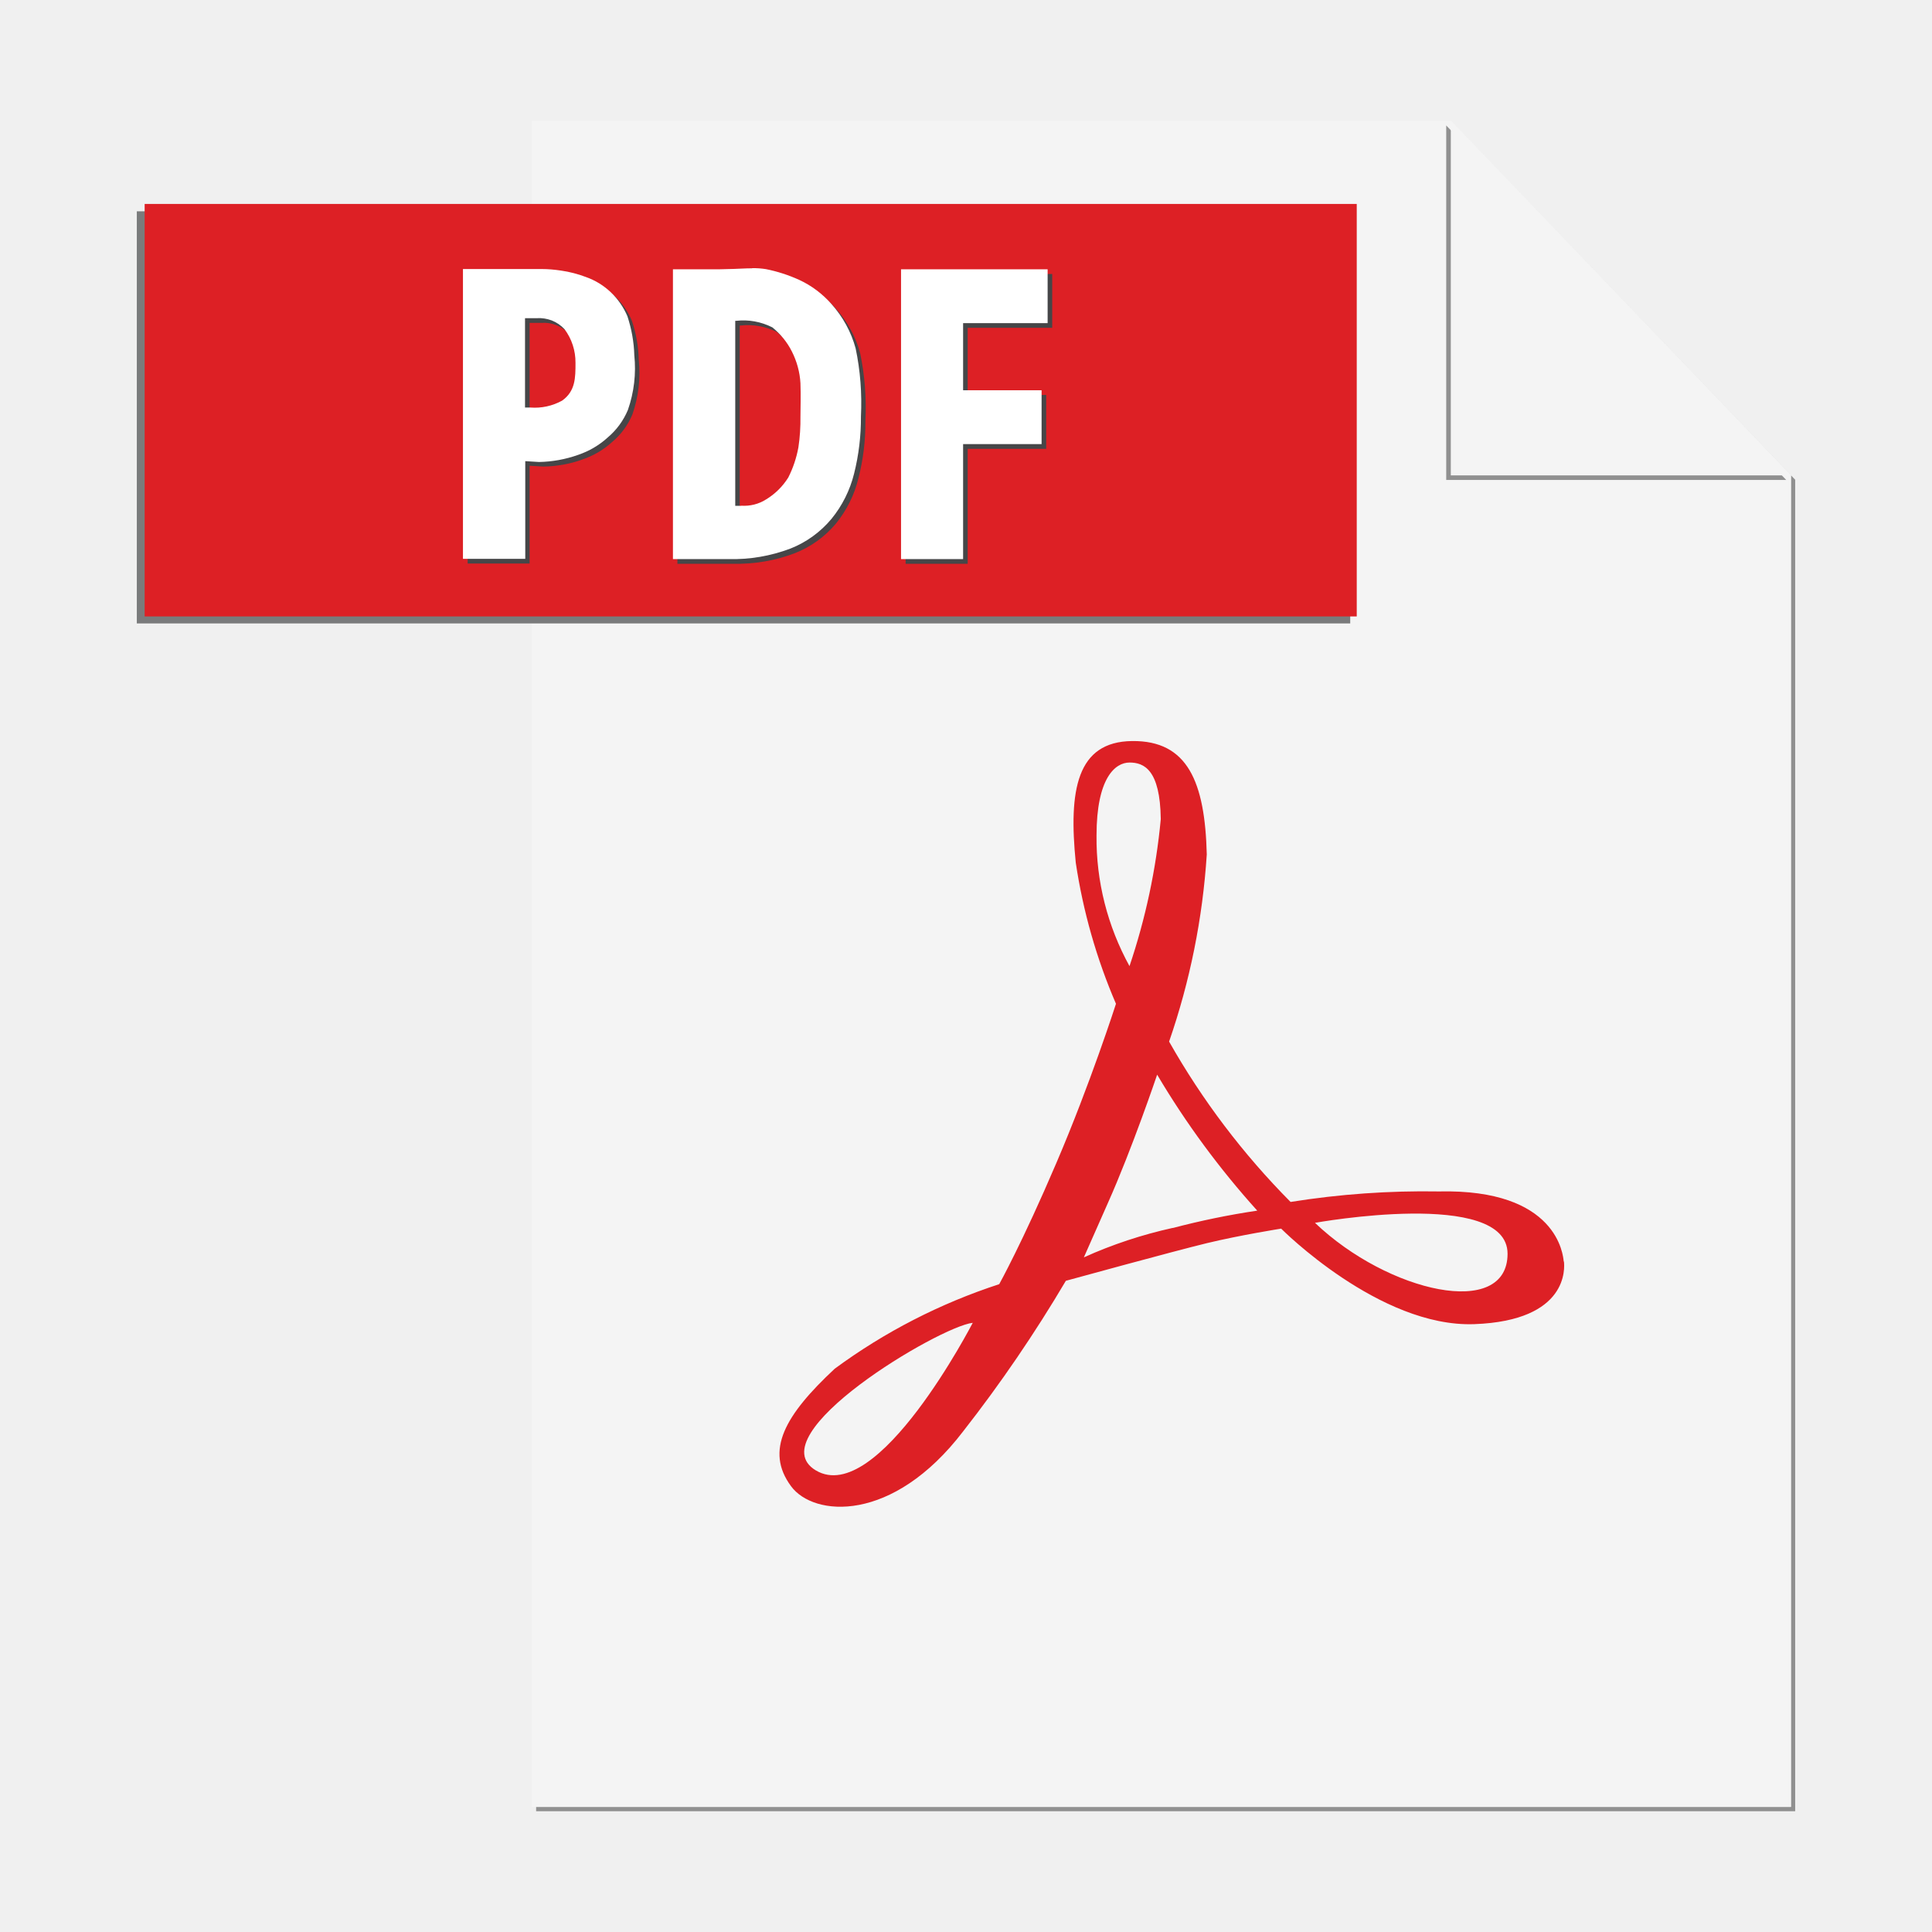
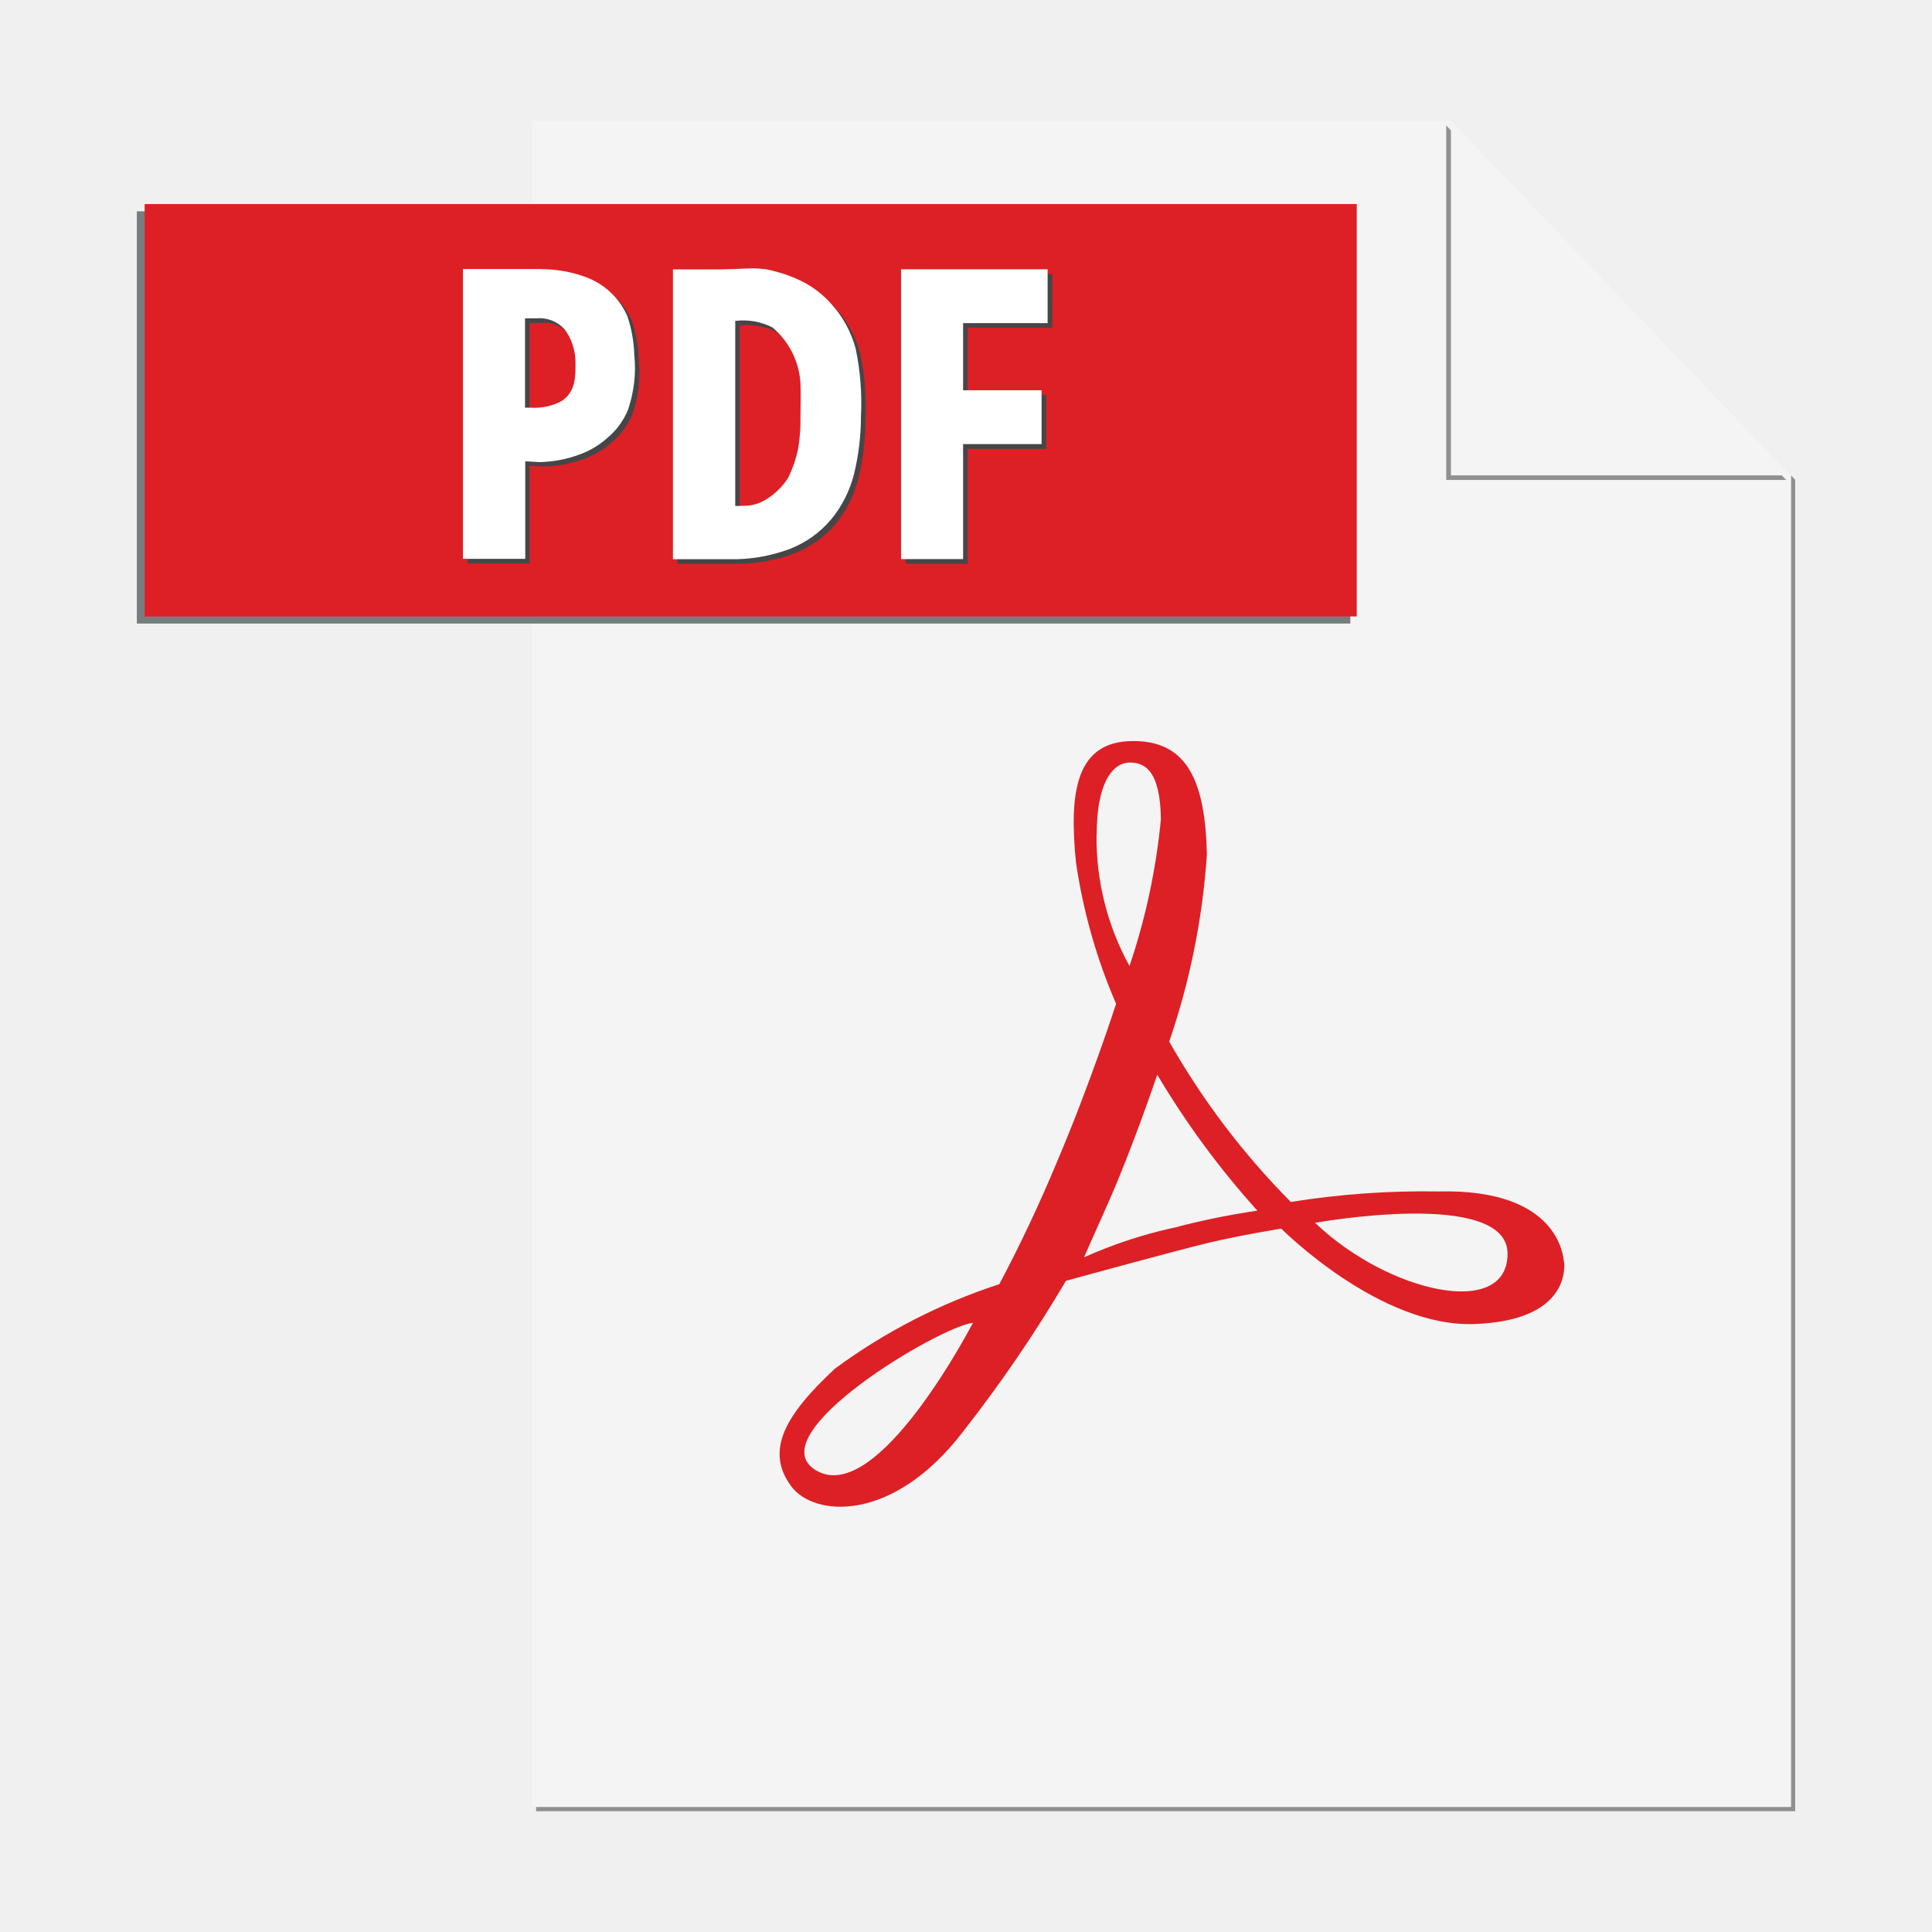
- <svg xmlns="http://www.w3.org/2000/svg" width="16" height="16" viewBox="0 0 16 16" fill="none">
-   <path d="M12.05 1.036L14.832 3.936V14.964H4.44V15H14.867V3.973L12.05 1.036Z" fill="#909090" />
-   <path d="M12.015 1H4.404V14.964H14.832V3.937L12.015 1Z" fill="#F4F4F4" />
-   <path d="M4.328 1.75H1.133V5.163H11.182V1.75H4.328Z" fill="#7A7B7C" />
-   <path d="M11.236 5.105H1.198V1.689H11.236V5.105Z" fill="#DD2025" />
-   <path d="M4.526 2.267H3.873V4.667H4.386V3.857L4.5 3.864C4.61 3.862 4.72 3.843 4.824 3.805C4.915 3.774 4.999 3.725 5.07 3.66C5.143 3.599 5.2 3.521 5.237 3.433C5.288 3.287 5.306 3.132 5.29 2.979C5.287 2.869 5.268 2.761 5.233 2.657C5.202 2.582 5.155 2.514 5.096 2.458C5.036 2.402 4.966 2.359 4.889 2.332C4.823 2.307 4.755 2.29 4.685 2.28C4.632 2.271 4.579 2.267 4.526 2.267M4.431 3.414H4.386V2.674H4.483C4.526 2.671 4.568 2.677 4.608 2.693C4.648 2.709 4.683 2.733 4.713 2.764C4.773 2.845 4.805 2.943 4.804 3.043C4.804 3.166 4.804 3.278 4.693 3.356C4.613 3.4 4.522 3.421 4.431 3.414ZM6.266 2.26C6.211 2.26 6.157 2.264 6.119 2.266L6 2.269H5.61V4.669H6.069C6.244 4.673 6.419 4.644 6.583 4.581C6.715 4.529 6.832 4.445 6.923 4.336C7.012 4.226 7.076 4.098 7.109 3.961C7.149 3.806 7.168 3.647 7.167 3.487C7.176 3.298 7.162 3.109 7.123 2.923C7.086 2.787 7.017 2.662 6.923 2.557C6.849 2.472 6.758 2.404 6.655 2.357C6.568 2.316 6.476 2.286 6.381 2.268C6.343 2.262 6.305 2.259 6.267 2.259M6.176 4.228H6.126V2.696H6.133C6.236 2.684 6.34 2.703 6.433 2.749C6.5 2.804 6.556 2.872 6.595 2.949C6.636 3.031 6.661 3.121 6.665 3.212C6.67 3.322 6.665 3.412 6.665 3.487C6.667 3.573 6.662 3.658 6.649 3.743C6.633 3.83 6.605 3.915 6.564 3.993C6.519 4.067 6.457 4.128 6.383 4.173C6.321 4.213 6.248 4.232 6.175 4.226M8.715 2.269H7.5V4.669H8.014V3.717H8.664V3.271H8.014V2.715H8.714V2.269" fill="#464648" />
-   <path d="M10.89 10.127C10.89 10.127 12.485 9.838 12.485 10.383C12.485 10.927 11.497 10.706 10.89 10.127ZM9.712 10.169C9.459 10.225 9.212 10.306 8.976 10.413L9.175 9.963C9.376 9.513 9.583 8.9 9.583 8.9C9.821 9.302 10.099 9.679 10.412 10.026C10.176 10.061 9.943 10.109 9.712 10.17V10.169ZM9.081 6.919C9.081 6.444 9.235 6.315 9.354 6.315C9.473 6.315 9.608 6.372 9.613 6.784C9.574 7.199 9.487 7.607 9.354 8.001C9.172 7.67 9.077 7.298 9.081 6.92L9.081 6.919ZM6.756 12.177C6.268 11.884 7.782 10.984 8.056 10.955C8.055 10.955 7.269 12.483 6.756 12.177ZM12.95 10.447C12.945 10.397 12.9 9.844 11.915 9.867C11.504 9.86 11.094 9.889 10.688 9.954C10.295 9.558 9.957 9.112 9.682 8.626C9.855 8.126 9.96 7.605 9.994 7.076C9.979 6.476 9.836 6.132 9.376 6.137C8.916 6.142 8.849 6.545 8.909 7.144C8.969 7.546 9.081 7.939 9.242 8.313C9.242 8.313 9.03 8.974 8.748 9.632C8.467 10.29 8.275 10.635 8.275 10.635C7.787 10.794 7.327 11.03 6.913 11.335C6.501 11.719 6.333 12.013 6.551 12.308C6.737 12.562 7.392 12.619 7.977 11.853C8.287 11.457 8.571 11.04 8.827 10.607C8.827 10.607 9.719 10.362 9.996 10.295C10.274 10.228 10.61 10.175 10.61 10.175C10.61 10.175 11.424 10.995 12.21 10.966C12.995 10.937 12.957 10.496 12.952 10.448" fill="#DD2025" />
-   <path d="M11.977 1.039V3.975H14.793L11.977 1.039Z" fill="#909090" />
-   <path d="M12.015 1V3.937H14.832L12.015 1Z" fill="#F4F4F4" />
-   <path d="M4.488 2.228H3.834V4.628H4.35V3.819L4.464 3.826C4.574 3.824 4.684 3.804 4.788 3.767C4.879 3.736 4.963 3.687 5.034 3.622C5.107 3.56 5.163 3.483 5.2 3.395C5.251 3.249 5.269 3.094 5.253 2.941C5.25 2.831 5.23 2.723 5.196 2.619C5.164 2.544 5.117 2.476 5.058 2.42C4.999 2.364 4.929 2.321 4.852 2.294C4.786 2.269 4.717 2.251 4.647 2.241C4.594 2.233 4.54 2.228 4.487 2.228M4.393 3.375H4.348V2.635H4.445C4.488 2.632 4.53 2.639 4.57 2.654C4.61 2.67 4.645 2.694 4.675 2.726C4.735 2.806 4.767 2.904 4.766 3.005C4.766 3.128 4.766 3.239 4.655 3.318C4.575 3.362 4.484 3.382 4.393 3.375M6.228 2.222C6.173 2.222 6.119 2.226 6.081 2.227L5.963 2.23H5.573V4.63H6.032C6.207 4.635 6.382 4.605 6.546 4.543C6.678 4.491 6.795 4.406 6.886 4.297C6.975 4.188 7.039 4.06 7.073 3.923C7.112 3.768 7.131 3.608 7.13 3.448C7.139 3.259 7.125 3.07 7.086 2.885C7.049 2.749 6.98 2.623 6.886 2.518C6.812 2.434 6.721 2.365 6.619 2.318C6.531 2.278 6.439 2.248 6.344 2.229C6.306 2.223 6.268 2.22 6.23 2.221M6.139 4.189H6.089V2.657H6.096C6.199 2.645 6.303 2.664 6.396 2.711C6.463 2.765 6.519 2.833 6.558 2.911C6.599 2.992 6.624 3.082 6.629 3.174C6.633 3.284 6.629 3.374 6.629 3.448C6.63 3.534 6.625 3.62 6.612 3.705C6.596 3.792 6.568 3.876 6.528 3.955C6.482 4.028 6.42 4.09 6.346 4.135C6.284 4.175 6.211 4.193 6.138 4.188M8.677 2.23H7.462V4.63H7.976V3.678H8.626V3.232H7.976V2.676H8.676V2.23" fill="white" />
+ <svg xmlns="http://www.w3.org/2000/svg" width="16" height="16" fill="none" viewBox="0 0 16 16">
+   <path fill="#909090" d="m12.05 1.036 2.782 2.9v11.028H4.44V15h10.427V3.973z" />
+   <path fill="#f4f4f4" d="M12.016 1H4.403v13.964h10.428V3.937z" />
+   <path fill="#7a7b7c" d="M4.328 1.75H1.133v3.414h10.05V1.75z" />
+   <path fill="#dd2025" d="M11.236 5.105H1.198V1.69h10.038z" />
+   <path fill="#464648" d="M4.526 2.267h-.653v2.4h.513v-.81l.114.007a1 1 0 0 0 .324-.059.7.7 0 0 0 .246-.145.6.6 0 0 0 .167-.227q.077-.221.053-.454a1.1 1.1 0 0 0-.057-.322.6.6 0 0 0-.343-.325 1 1 0 0 0-.205-.052 1 1 0 0 0-.16-.013m-.094 1.147h-.045v-.74h.097a.28.28 0 0 1 .23.09.46.46 0 0 1 .091.28c0 .122 0 .234-.111.312a.47.47 0 0 1-.262.058M6.266 2.26c-.055 0-.109.004-.147.006L6 2.269h-.39v2.4h.459c.175.004.35-.025.514-.088a.85.85 0 0 0 .34-.245.95.95 0 0 0 .186-.375 2 2 0 0 0 .058-.474 2.2 2.2 0 0 0-.044-.564.9.9 0 0 0-.2-.366.8.8 0 0 0-.268-.2 1.2 1.2 0 0 0-.274-.09 1 1 0 0 0-.114-.008m-.091 1.969h-.05V2.696h.006a.53.53 0 0 1 .3.053.65.65 0 0 1 .233.463c.005.11 0 .2 0 .275a1.5 1.5 0 0 1-.016.256 1 1 0 0 1-.085.25.55.55 0 0 1-.181.18.34.34 0 0 1-.208.053m2.54-1.957H7.5v2.4h.514v-.952h.65V3.27h-.65v-.556h.7z" />
+   <path fill="#dd2025" d="M10.89 10.127s1.595-.289 1.595.256-.988.323-1.594-.256m-1.178.042q-.38.084-.736.244l.2-.45c.2-.45.407-1.063.407-1.063q.358.604.829 1.126-.355.052-.7.144zm-.631-3.25c0-.475.154-.604.273-.604s.254.057.259.47A5.4 5.4 0 0 1 9.354 8a2.2 2.2 0 0 1-.273-1.08zm-2.324 5.258c-.49-.293 1.025-1.193 1.3-1.222-.002 0-.788 1.528-1.3 1.222m6.193-1.73c-.005-.05-.05-.603-1.035-.58a7 7 0 0 0-1.226.087 6.3 6.3 0 0 1-1.007-1.328 6 6 0 0 0 .312-1.55c-.014-.6-.158-.944-.618-.939s-.527.408-.466 1.007c.059.402.17.795.332 1.169 0 0-.213.661-.494 1.32a12 12 0 0 1-.473 1.002 4.8 4.8 0 0 0-1.362.7c-.412.384-.58.678-.362.973.186.254.841.311 1.426-.455q.466-.595.85-1.246s.892-.245 1.17-.312.613-.12.613-.12.814.82 1.6.79c.785-.028.747-.469.742-.517" />
+   <path fill="#909090" d="M11.977 1.039v2.936h2.816z" />
+   <path fill="#f4f4f4" d="M12.016 1v2.937h2.816z" />
+   <path fill="#fff" d="M4.488 2.228h-.654v2.4h.516V3.82l.114.007a1 1 0 0 0 .324-.059.7.7 0 0 0 .246-.145.6.6 0 0 0 .166-.227c.05-.146.069-.3.053-.454a1.1 1.1 0 0 0-.057-.322.6.6 0 0 0-.344-.325 1 1 0 0 0-.205-.053 1 1 0 0 0-.16-.013m-.094 1.147h-.045v-.74h.097a.28.28 0 0 1 .23.09.46.46 0 0 1 .091.28c0 .123 0 .234-.111.313a.47.47 0 0 1-.262.057m1.835-1.153c-.055 0-.11.004-.147.005l-.118.003h-.39v2.4h.459c.175.005.35-.025.514-.087a.85.85 0 0 0 .34-.246.95.95 0 0 0 .187-.374 2 2 0 0 0 .057-.475 2.2 2.2 0 0 0-.044-.563.9.9 0 0 0-.2-.367.8.8 0 0 0-.267-.2 1.2 1.2 0 0 0-.275-.089 1 1 0 0 0-.114-.008M6.139 4.19h-.05V2.657h.007a.53.53 0 0 1 .3.054.65.65 0 0 1 .233.463c.004.11 0 .2 0 .274a1.5 1.5 0 0 1-.017.257 1 1 0 0 1-.084.25.55.55 0 0 1-.182.18.34.34 0 0 1-.208.053M8.677 2.23H7.462v2.4h.514v-.952h.65v-.446h-.65v-.556h.7V2.23" />
</svg>
